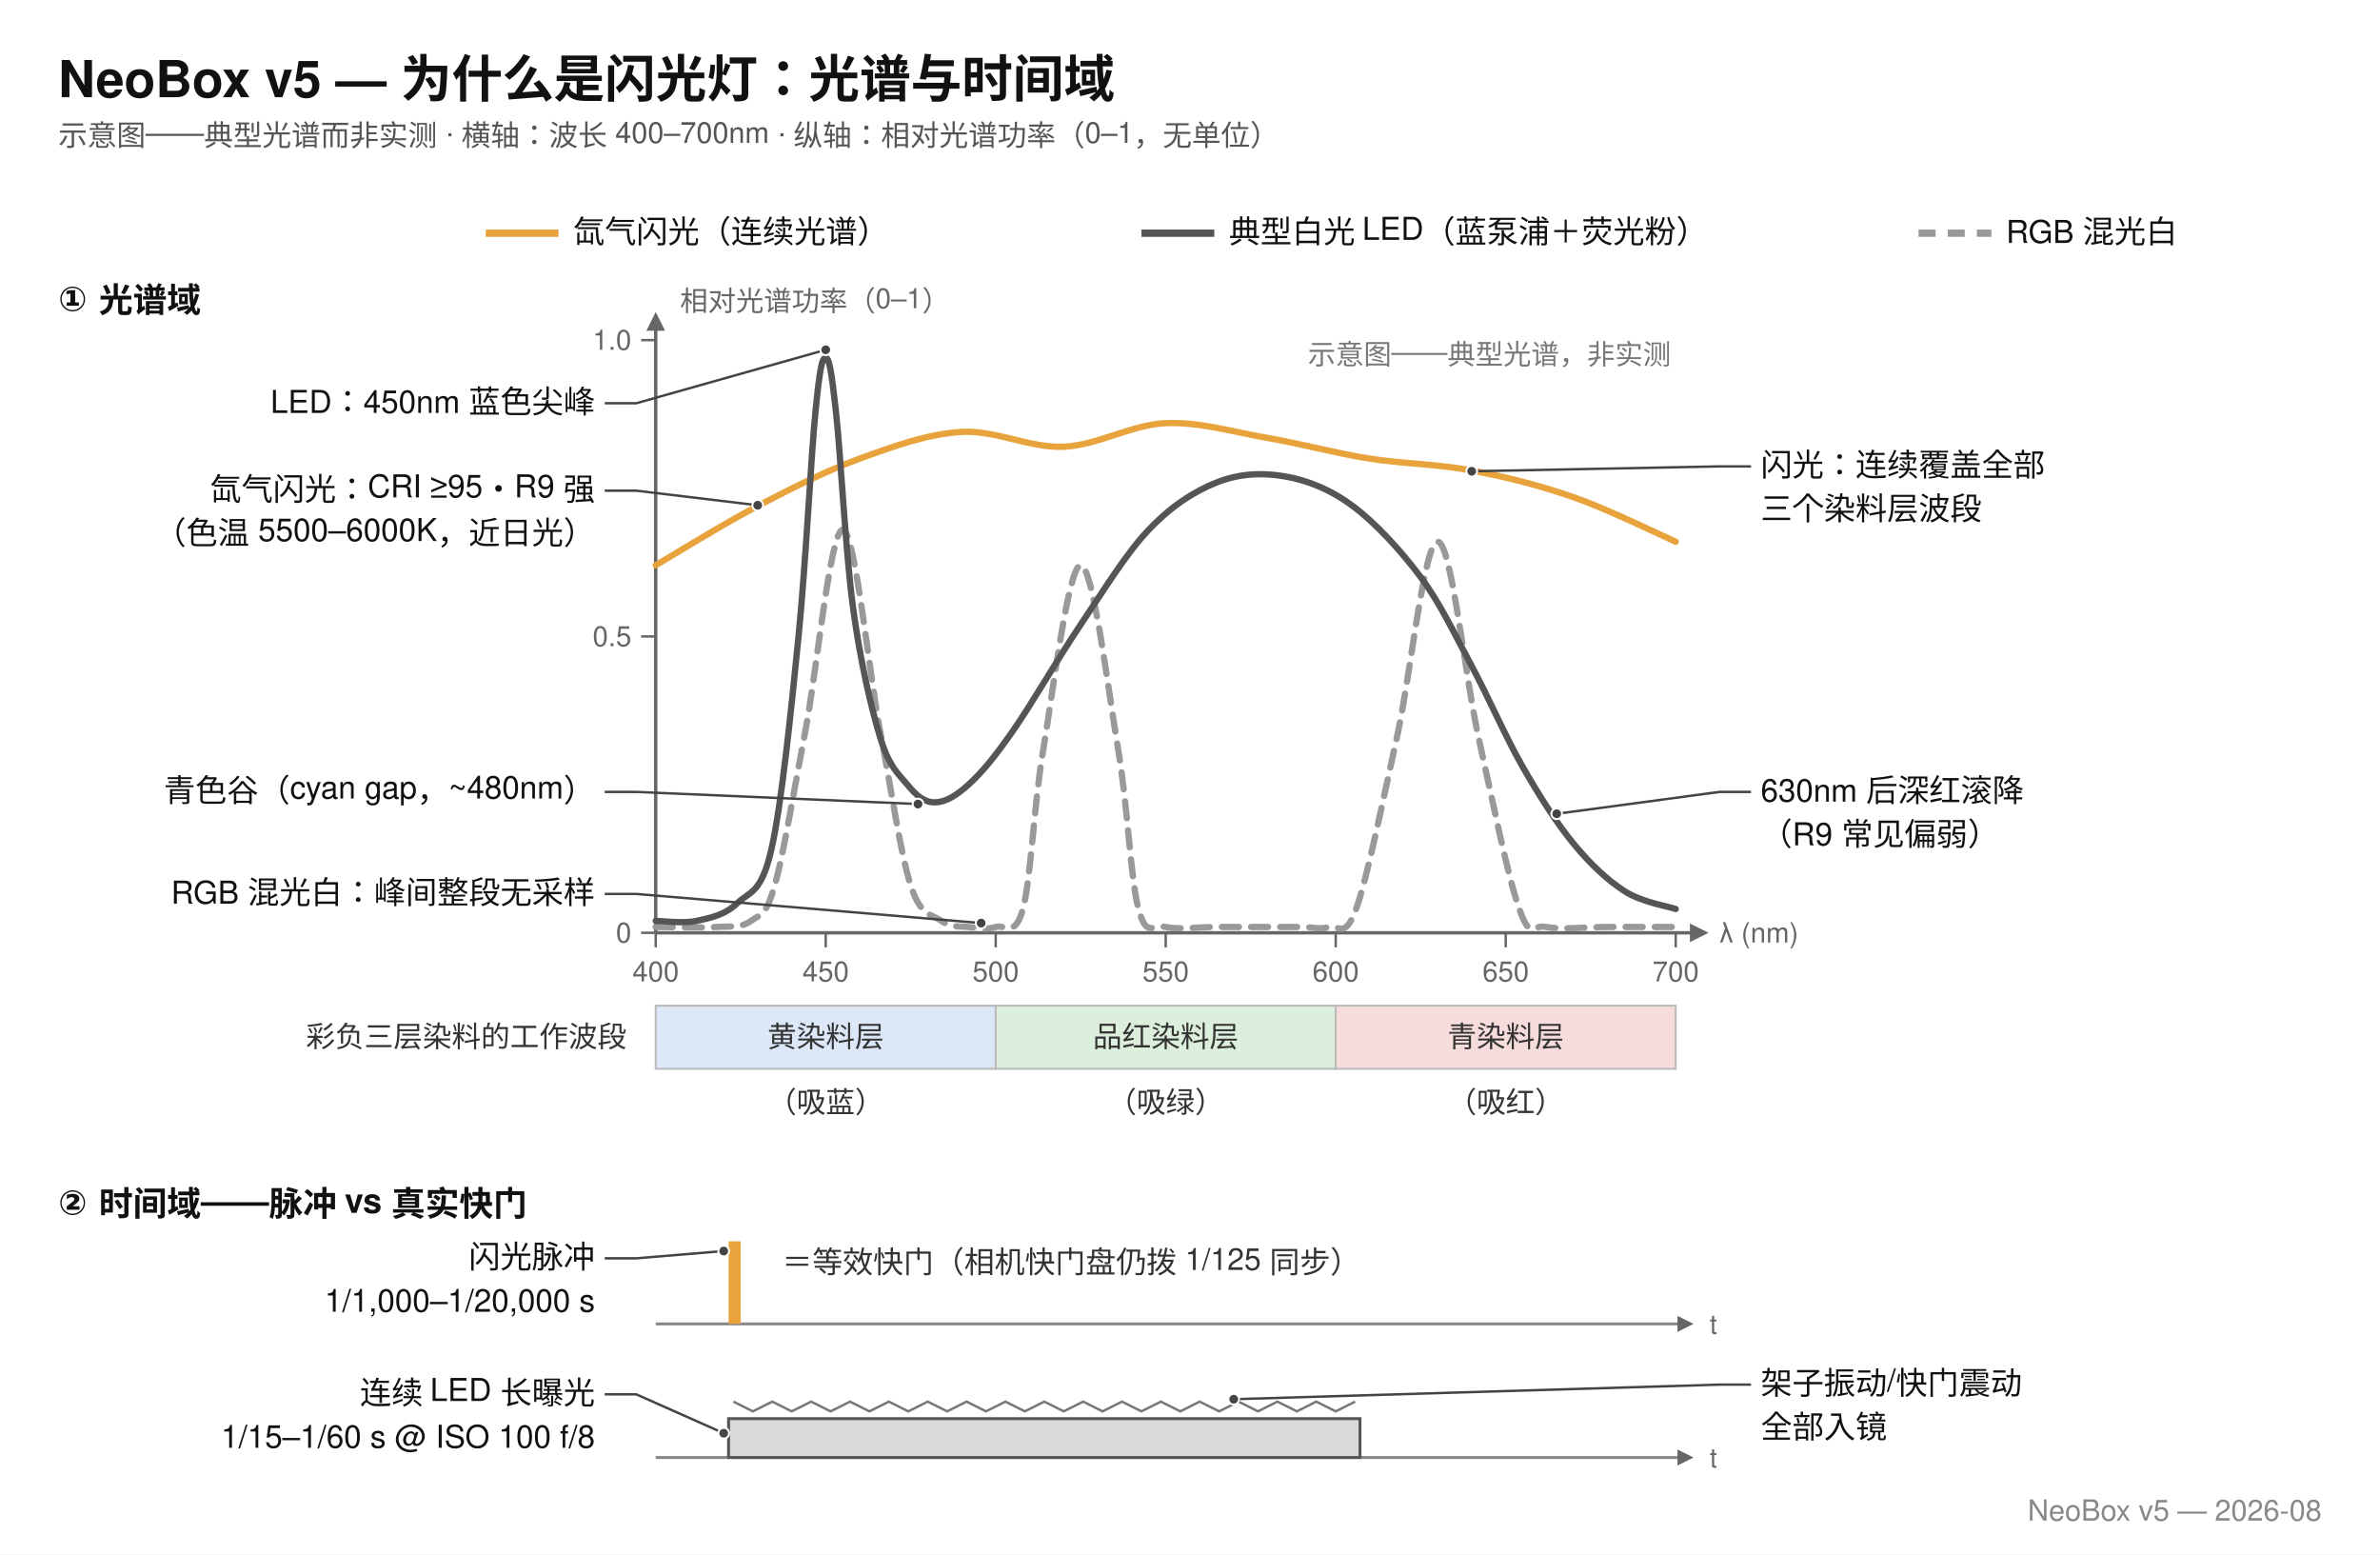
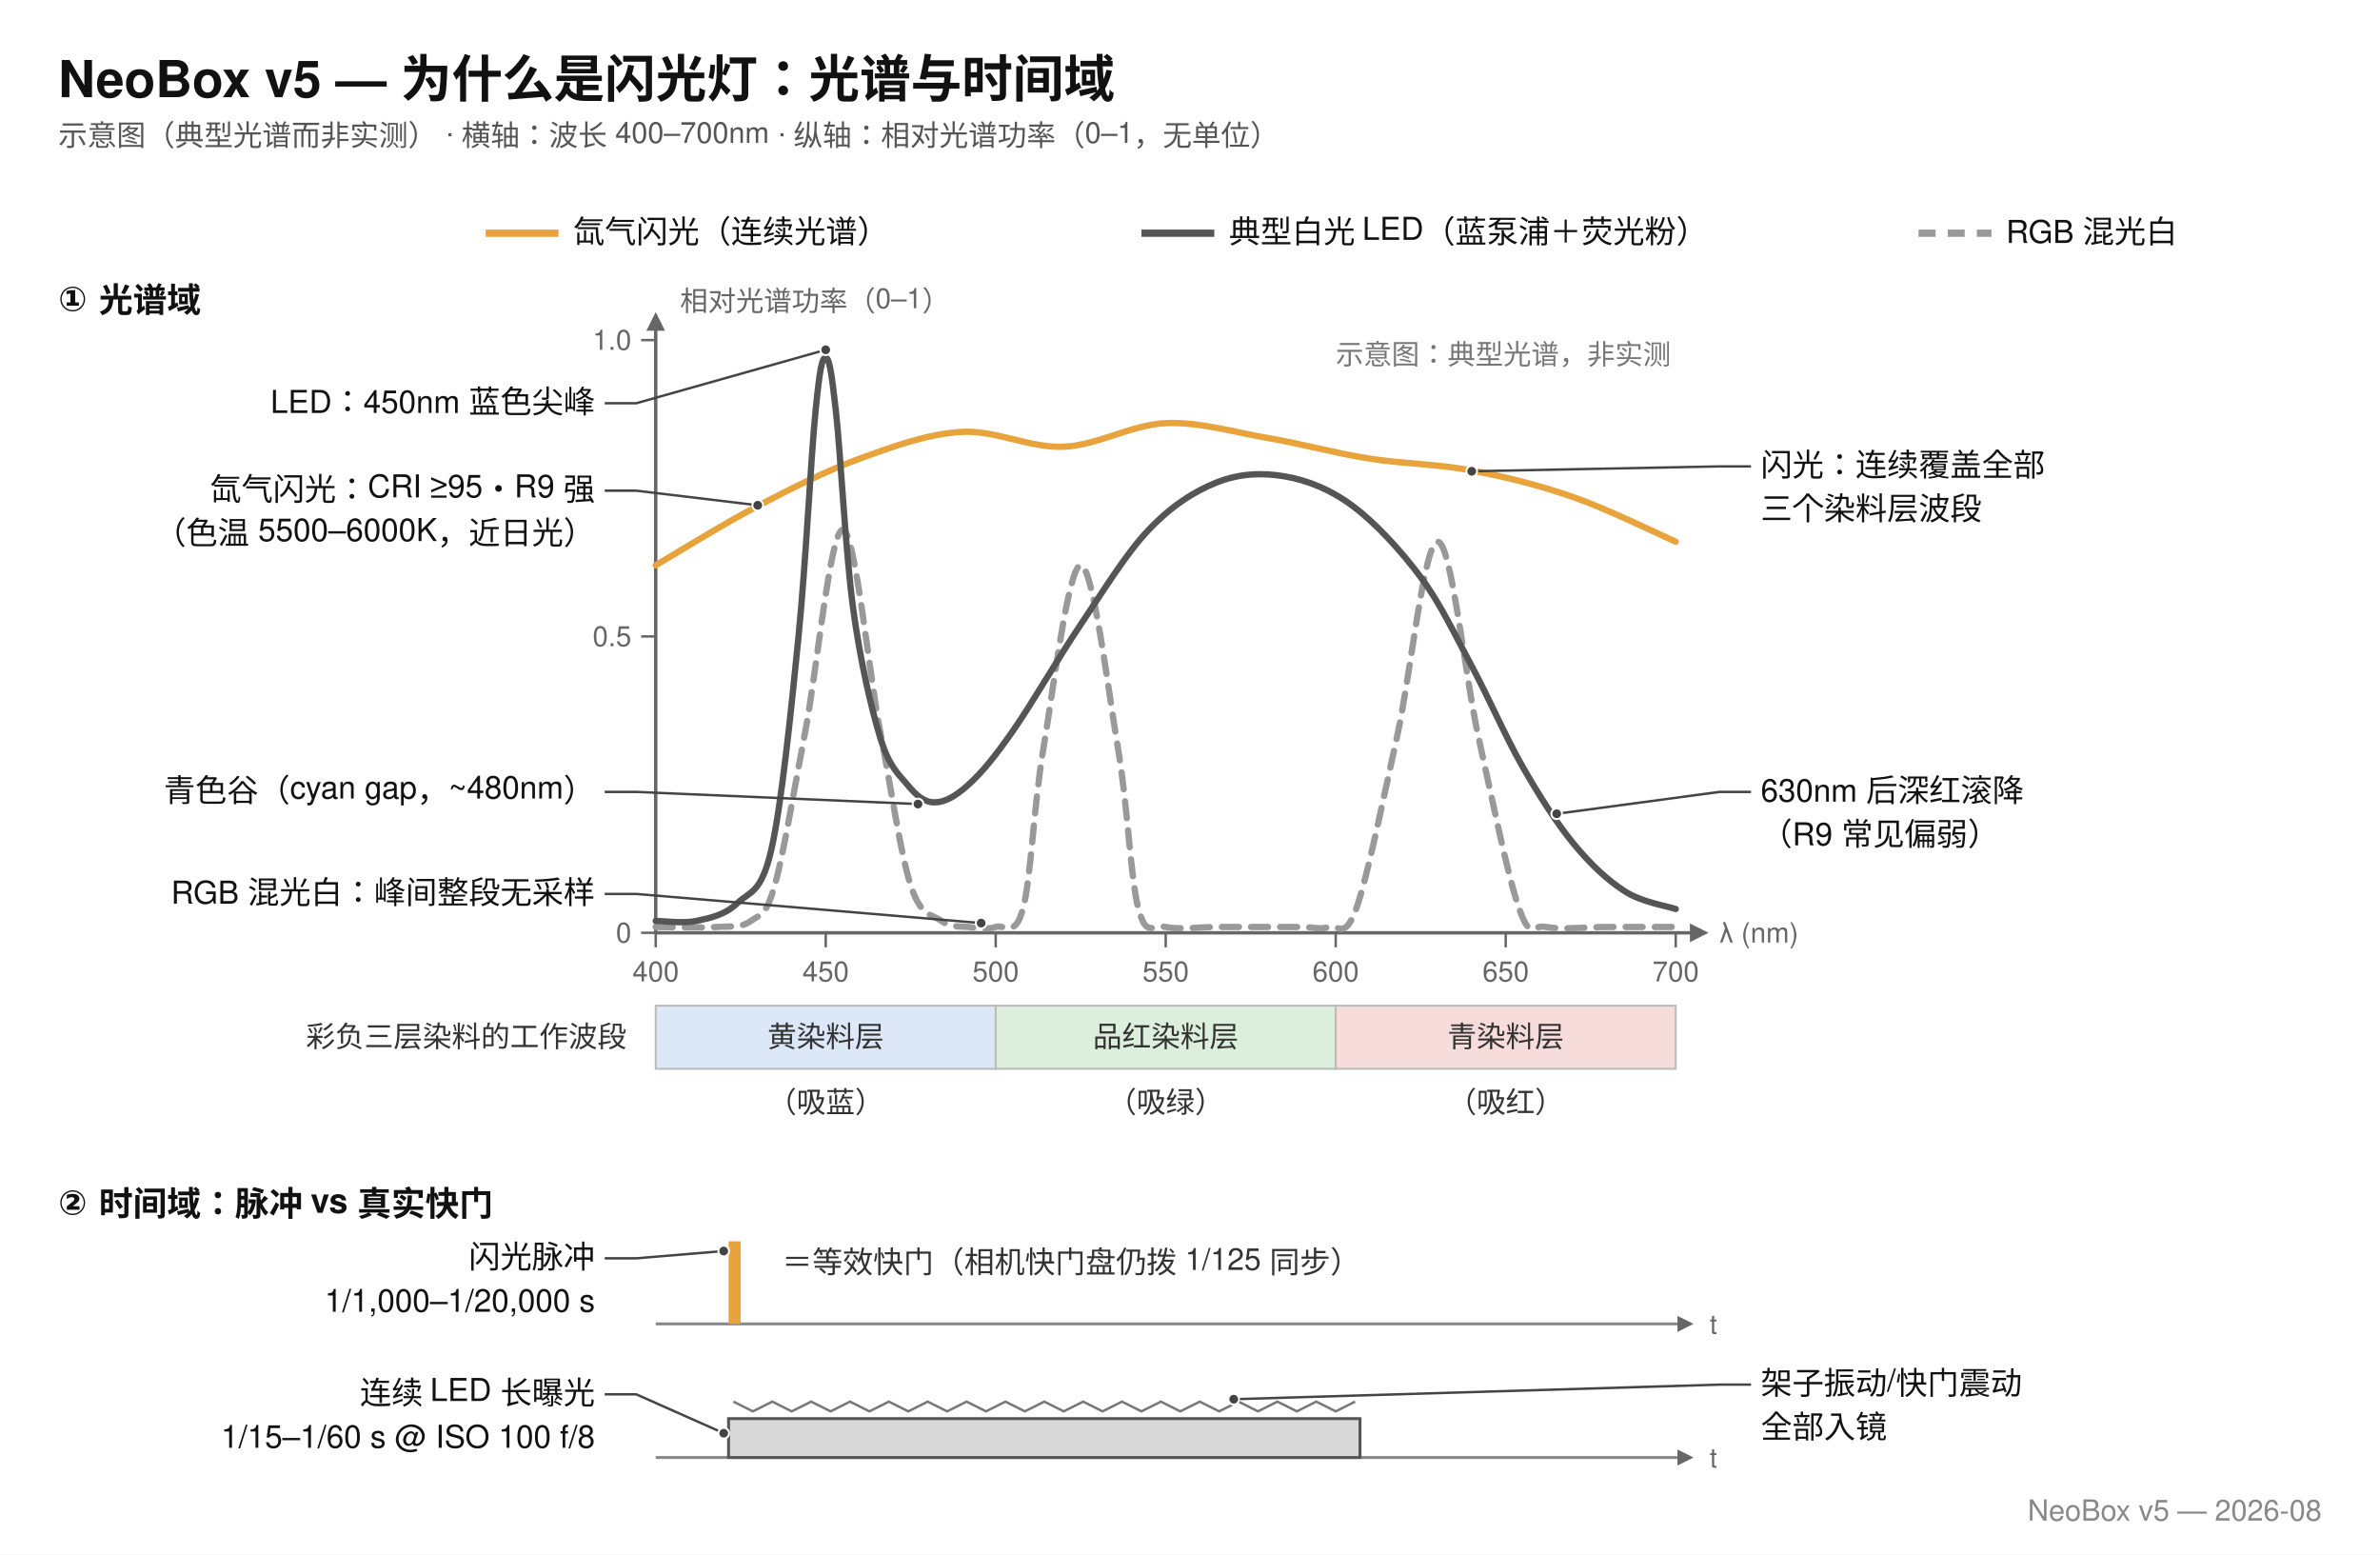
<svg xmlns="http://www.w3.org/2000/svg" width="980" height="640" viewBox="0 0 980 640" font-family="Helvetica, Arial, sans-serif">
  <rect width="980" height="640" fill="#ffffff" />
  <defs>
    <marker id="mg" viewBox="0 0 10 10" refX="8" refY="5" markerWidth="5.5" markerHeight="5.5" orient="auto">
      <path d="M0,0 L10,5 L0,10 z" fill="#666" />
    </marker>
  </defs>
  <text x="24" y="40" font-size="21" fill="#111" font-weight="bold">NeoBox v5 — 为什么是闪光灯：光谱与时间域</text>
-   <text x="24" y="60" font-size="12" fill="#555">示意图——典型光谱而非实测 · 横轴：波长 400–700nm · 纵轴：相对光谱功率（0–1，无单位）</text>
+   <text x="24" y="60" font-size="12" fill="#555">示意图（典型光谱而非实测） · 横轴：波长 400–700nm · 纵轴：相对光谱功率（0–1，无单位）</text>
  <line x1="200" y1="96" x2="230" y2="96" stroke="#e8a33d" stroke-width="3" />
  <text x="236" y="100" font-size="13" fill="#111">氙气闪光（连续光谱）</text>
  <line x1="470" y1="96" x2="500" y2="96" stroke="#555" stroke-width="3" />
  <text x="506" y="100" font-size="13" fill="#111">典型白光 LED（蓝泵浦＋荧光粉）</text>
  <line x1="790" y1="96" x2="820" y2="96" stroke="#999" stroke-width="3" stroke-dasharray="7,5" />
  <text x="826" y="100" font-size="13" fill="#111">RGB 混光白</text>
  <text x="24" y="128" font-size="14" fill="#111" font-weight="bold">① 光谱域</text>
  <text x="280" y="128" font-size="11.5" fill="#666">相对光谱功率（0–1）</text>
  <line x1="270.0" y1="384.0" x2="702" y2="384.0" stroke="#666" stroke-width="1.4" marker-end="url(#mg)" />
  <line x1="270.0" y1="384.0" x2="270.0" y2="130" stroke="#666" stroke-width="1.4" marker-end="url(#mg)" />
  <text x="708" y="388" font-size="11.5" fill="#666">λ (nm)</text>
  <line x1="270.0" y1="384.0" x2="270.0" y2="390.0" stroke="#666" stroke-width="1" />
  <text x="270.0" y="404" font-size="11.5" fill="#666" text-anchor="middle">400</text>
  <line x1="340.0" y1="384.0" x2="340.0" y2="390.0" stroke="#666" stroke-width="1" />
  <text x="340.0" y="404" font-size="11.5" fill="#666" text-anchor="middle">450</text>
  <line x1="410.0" y1="384.0" x2="410.0" y2="390.0" stroke="#666" stroke-width="1" />
  <text x="410.0" y="404" font-size="11.5" fill="#666" text-anchor="middle">500</text>
  <line x1="480.0" y1="384.0" x2="480.0" y2="390.0" stroke="#666" stroke-width="1" />
  <text x="480.0" y="404" font-size="11.5" fill="#666" text-anchor="middle">550</text>
  <line x1="550.0" y1="384.0" x2="550.0" y2="390.0" stroke="#666" stroke-width="1" />
  <text x="550.0" y="404" font-size="11.5" fill="#666" text-anchor="middle">600</text>
  <line x1="620.0" y1="384.0" x2="620.0" y2="390.0" stroke="#666" stroke-width="1" />
  <text x="620.0" y="404" font-size="11.5" fill="#666" text-anchor="middle">650</text>
  <line x1="690.0" y1="384.0" x2="690.0" y2="390.0" stroke="#666" stroke-width="1" />
  <text x="690.0" y="404" font-size="11.5" fill="#666" text-anchor="middle">700</text>
  <line x1="264.0" y1="384.0" x2="270.0" y2="384.0" stroke="#666" stroke-width="1" />
  <text x="260.0" y="388.0" font-size="11.5" fill="#666" text-anchor="end">0</text>
  <line x1="264.0" y1="262.0" x2="270.0" y2="262.0" stroke="#666" stroke-width="1" />
  <text x="260.0" y="266.0" font-size="11.5" fill="#666" text-anchor="end">0.5</text>
  <line x1="264.0" y1="140.0" x2="270.0" y2="140.0" stroke="#666" stroke-width="1" />
  <text x="260.0" y="144.0" font-size="11.5" fill="#666" text-anchor="end">1.0</text>
  <rect x="270.0" y="414" width="140.0" height="26" fill="#dce8f7" stroke="#bbbbbb" stroke-width="0.8" />
  <text x="340.0" y="431" font-size="12" fill="#333" text-anchor="middle">黄染料层</text>
  <text x="340.0" y="458" font-size="12" fill="#333" text-anchor="middle">（吸蓝）</text>
  <rect x="410.0" y="414" width="140.0" height="26" fill="#dcefdc" stroke="#bbbbbb" stroke-width="0.8" />
  <text x="480.0" y="431" font-size="12" fill="#333" text-anchor="middle">品红染料层</text>
  <text x="480.0" y="458" font-size="12" fill="#333" text-anchor="middle">（吸绿）</text>
  <rect x="550.0" y="414" width="140.0" height="26" fill="#f7dcdc" stroke="#bbbbbb" stroke-width="0.8" />
  <text x="620.0" y="431" font-size="12" fill="#333" text-anchor="middle">青染料层</text>
  <text x="620.0" y="458" font-size="12" fill="#333" text-anchor="middle">（吸红）</text>
  <text x="258" y="431" font-size="12" fill="#333" text-anchor="end">彩负三层染料的工作波段</text>
  <path d="M270.0,381.6 C274.2,381.6 288.7,382.0 295.2,381.6 C301.7,381.2 305.2,382.0 309.2,379.1 C313.2,376.2 315.3,377.5 319.0,364.5 C322.7,351.5 326.9,325.4 331.6,301.0 C336.3,276.6 341.9,218.1 347.0,218.1 C352.1,218.1 357.7,276.6 362.4,301.0 C367.1,325.4 370.8,351.5 375.0,364.5 C379.2,377.5 383.6,376.2 387.6,379.1 C391.6,382.0 395.1,381.2 398.8,381.6 C402.5,382.0 406.3,382.8 410.0,381.6 C413.7,380.4 417.9,386.4 421.2,374.2 C424.5,362.0 425.6,332.0 429.6,308.4 C433.6,284.8 439.9,232.7 445.0,232.7 C450.1,232.7 456.4,284.8 460.4,308.4 C464.4,332.0 465.5,362.0 468.8,374.2 C472.1,386.4 474.6,380.4 480.0,381.6 C485.4,382.8 494.0,381.6 501.0,381.6 C508.0,381.6 516.2,381.6 522.0,381.6 C527.8,381.6 531.8,381.6 536.0,381.6 C540.2,381.6 543.5,382.8 547.2,381.6 C550.9,380.4 553.7,387.2 558.4,374.2 C563.1,361.2 569.6,328.7 575.2,303.5 C580.8,278.3 586.4,223.0 592.0,223.0 C597.6,223.0 603.2,278.3 608.8,303.5 C614.4,328.7 620.9,361.2 625.6,374.2 C630.3,387.2 630.7,380.4 636.8,381.6 C642.9,382.8 653.1,381.6 662.0,381.6 C670.9,381.6 685.3,381.6 690.0,381.6" fill="none" stroke="#999" stroke-width="2.6" stroke-linecap="round" stroke-dasharray="7,5" />
  <path d="M270.0,232.7 C277.0,228.6 298.0,215.6 312.0,208.3 C326.0,201.0 340.0,193.9 354.0,188.8 C368.0,183.7 382.0,178.6 396.0,177.8 C410.0,177.0 424.0,184.5 438.0,183.9 C452.0,183.3 466.0,174.8 480.0,174.2 C494.0,173.6 508.0,177.9 522.0,180.3 C536.0,182.7 550.0,186.6 564.0,188.8 C578.0,191.0 592.0,191.0 606.0,193.7 C620.0,196.3 634.0,199.8 648.0,204.7 C662.0,209.6 683.0,219.9 690.0,223.0" fill="none" stroke="#e8a33d" stroke-width="2.6" stroke-linecap="round" />
  <path d="M270.0,379.1 C272.8,379.1 281.2,380.3 286.8,379.1 C292.4,377.9 298.5,376.7 303.6,371.8 C308.7,366.9 313.4,368.1 317.6,349.8 C321.8,331.5 325.8,292.1 328.8,262.0 C331.8,231.9 333.9,188.4 335.8,169.3 C337.7,150.2 338.6,147.3 340.0,147.3 C341.4,147.3 342.3,152.2 344.2,169.3 C346.1,186.4 348.2,227.4 351.2,249.8 C354.2,272.2 358.7,291.3 362.4,303.5 C366.1,315.7 369.9,318.5 373.6,323.0 C377.3,327.5 380.6,330.3 384.8,330.3 C389.0,330.3 393.4,327.9 398.8,323.0 C404.2,318.1 409.3,312.0 417.0,301.0 C424.7,290.0 435.7,270.9 445.0,257.1 C454.3,243.3 463.7,227.8 473.0,218.1 C482.3,208.3 491.7,202.3 501.0,198.6 C510.3,194.9 519.7,194.5 529.0,196.1 C538.3,197.7 547.7,201.4 557.0,208.3 C566.3,215.2 576.8,226.6 585.0,237.6 C593.2,248.6 599.0,261.2 606.0,274.2 C613.0,287.2 620.0,303.5 627.0,315.7 C634.0,327.9 641.0,338.9 648.0,347.4 C655.0,355.9 662.0,362.4 669.0,366.9 C676.0,371.4 686.5,373.0 690.0,374.2" fill="none" stroke="#555" stroke-width="2.6" stroke-linecap="round" />
-   <text x="688" y="150" font-size="11.5" fill="#777" text-anchor="end">示意图——典型光谱，非实测</text>
+   <text x="688" y="150" font-size="11.5" fill="#777" text-anchor="end">示意图：典型光谱，非实测</text>
  <text x="245" y="170" font-size="13" fill="#111" text-anchor="end">LED：450nm 蓝色尖峰</text>
  <polyline points="249,166 262,166 340,144" fill="none" stroke="#444" stroke-width="1" />
  <circle cx="340" cy="144" r="2.2" fill="#444" stroke="#ffffff" stroke-width="0.8" />
  <text x="245" y="206" font-size="13" fill="#111" text-anchor="end">氙气闪光：CRI ≥95・R9 强</text>
  <text x="245" y="224" font-size="13" fill="#111" text-anchor="end">（色温 5500–6000K，近日光）</text>
  <polyline points="249,202 262,202 312,208" fill="none" stroke="#444" stroke-width="1" />
  <circle cx="312" cy="208" r="2.2" fill="#444" stroke="#ffffff" stroke-width="0.8" />
  <text x="245" y="330" font-size="13" fill="#111" text-anchor="end">青色谷（cyan gap，~480nm）</text>
  <polyline points="249,326 262,326 378,331" fill="none" stroke="#444" stroke-width="1" />
  <circle cx="378" cy="331" r="2.2" fill="#444" stroke="#ffffff" stroke-width="0.8" />
  <text x="245" y="372" font-size="13" fill="#111" text-anchor="end">RGB 混光白：峰间整段无采样</text>
  <polyline points="249,368 262,368 404,380" fill="none" stroke="#444" stroke-width="1" />
  <circle cx="404" cy="380" r="2.2" fill="#444" stroke="#ffffff" stroke-width="0.8" />
  <text x="725" y="196" font-size="13" fill="#111">闪光：连续覆盖全部</text>
  <text x="725" y="214" font-size="13" fill="#111">三个染料层波段</text>
  <polyline points="721,192 708,192 606,194" fill="none" stroke="#444" stroke-width="1" />
  <circle cx="606" cy="194" r="2.2" fill="#444" stroke="#ffffff" stroke-width="0.8" />
  <text x="725" y="330" font-size="13" fill="#111">630nm 后深红滚降</text>
  <text x="725" y="348" font-size="13" fill="#111">（R9 常见偏弱）</text>
  <polyline points="721,326 708,326 641,335" fill="none" stroke="#444" stroke-width="1" />
  <circle cx="641" cy="335" r="2.2" fill="#444" stroke="#ffffff" stroke-width="0.8" />
-   <text x="24" y="500" font-size="14" fill="#111" font-weight="bold">② 时间域——脉冲 vs 真实快门</text>
+   <text x="24" y="500" font-size="14" fill="#111" font-weight="bold">② 时间域：脉冲 vs 真实快门</text>
  <line x1="270" y1="545" x2="696" y2="545" stroke="#888" stroke-width="1.2" marker-end="url(#mg)" />
  <text x="704" y="549" font-size="11" fill="#666">t</text>
  <rect x="300" y="511" width="5" height="34" fill="#e8a33d" />
  <text x="322" y="524" font-size="12.5" fill="#333">＝等效快门（相机快门盘仍拨 1/125 同步）</text>
  <text x="245" y="522" font-size="13" fill="#111" text-anchor="end">闪光脉冲</text>
  <text x="245" y="540" font-size="13" fill="#111" text-anchor="end">1/1,000–1/20,000 s</text>
  <polyline points="249,518 262,518 298,515" fill="none" stroke="#444" stroke-width="1" />
  <circle cx="298" cy="515" r="2.2" fill="#444" stroke="#ffffff" stroke-width="0.8" />
  <line x1="270" y1="600" x2="696" y2="600" stroke="#888" stroke-width="1.2" marker-end="url(#mg)" />
  <text x="704" y="604" font-size="11" fill="#666">t</text>
  <rect x="300" y="584" width="260" height="16" fill="#d9d9d9" stroke="#555" stroke-width="1.2" />
  <polyline points="302,577 310,581 318,577 326,581 334,577 342,581 350,577 358,581 366,577 374,581 382,577 390,581 398,577 406,581 414,577 422,581 430,577 438,581 446,577 454,581 462,577 470,581 478,577 486,581 494,577 502,581 510,577 518,581 526,577 534,581 542,577 550,581 558,577" fill="none" stroke="#777" stroke-width="1" />
  <text x="245" y="578" font-size="13" fill="#111" text-anchor="end">连续 LED 长曝光</text>
  <text x="245" y="596" font-size="13" fill="#111" text-anchor="end">1/15–1/60 s @ ISO 100 f/8</text>
  <polyline points="249,574 262,574 298,590" fill="none" stroke="#444" stroke-width="1" />
  <circle cx="298" cy="590" r="2.2" fill="#444" stroke="#ffffff" stroke-width="0.8" />
  <text x="725" y="574" font-size="13" fill="#111">架子振动/快门震动</text>
  <text x="725" y="592" font-size="13" fill="#111">全部入镜</text>
  <polyline points="721,570 708,570 508,576" fill="none" stroke="#444" stroke-width="1" />
  <circle cx="508" cy="576" r="2.2" fill="#444" stroke="#ffffff" stroke-width="0.8" />
  <text x="956" y="626" font-size="12" fill="#888" text-anchor="end">NeoBox v5 — 2026-08</text>
</svg>
